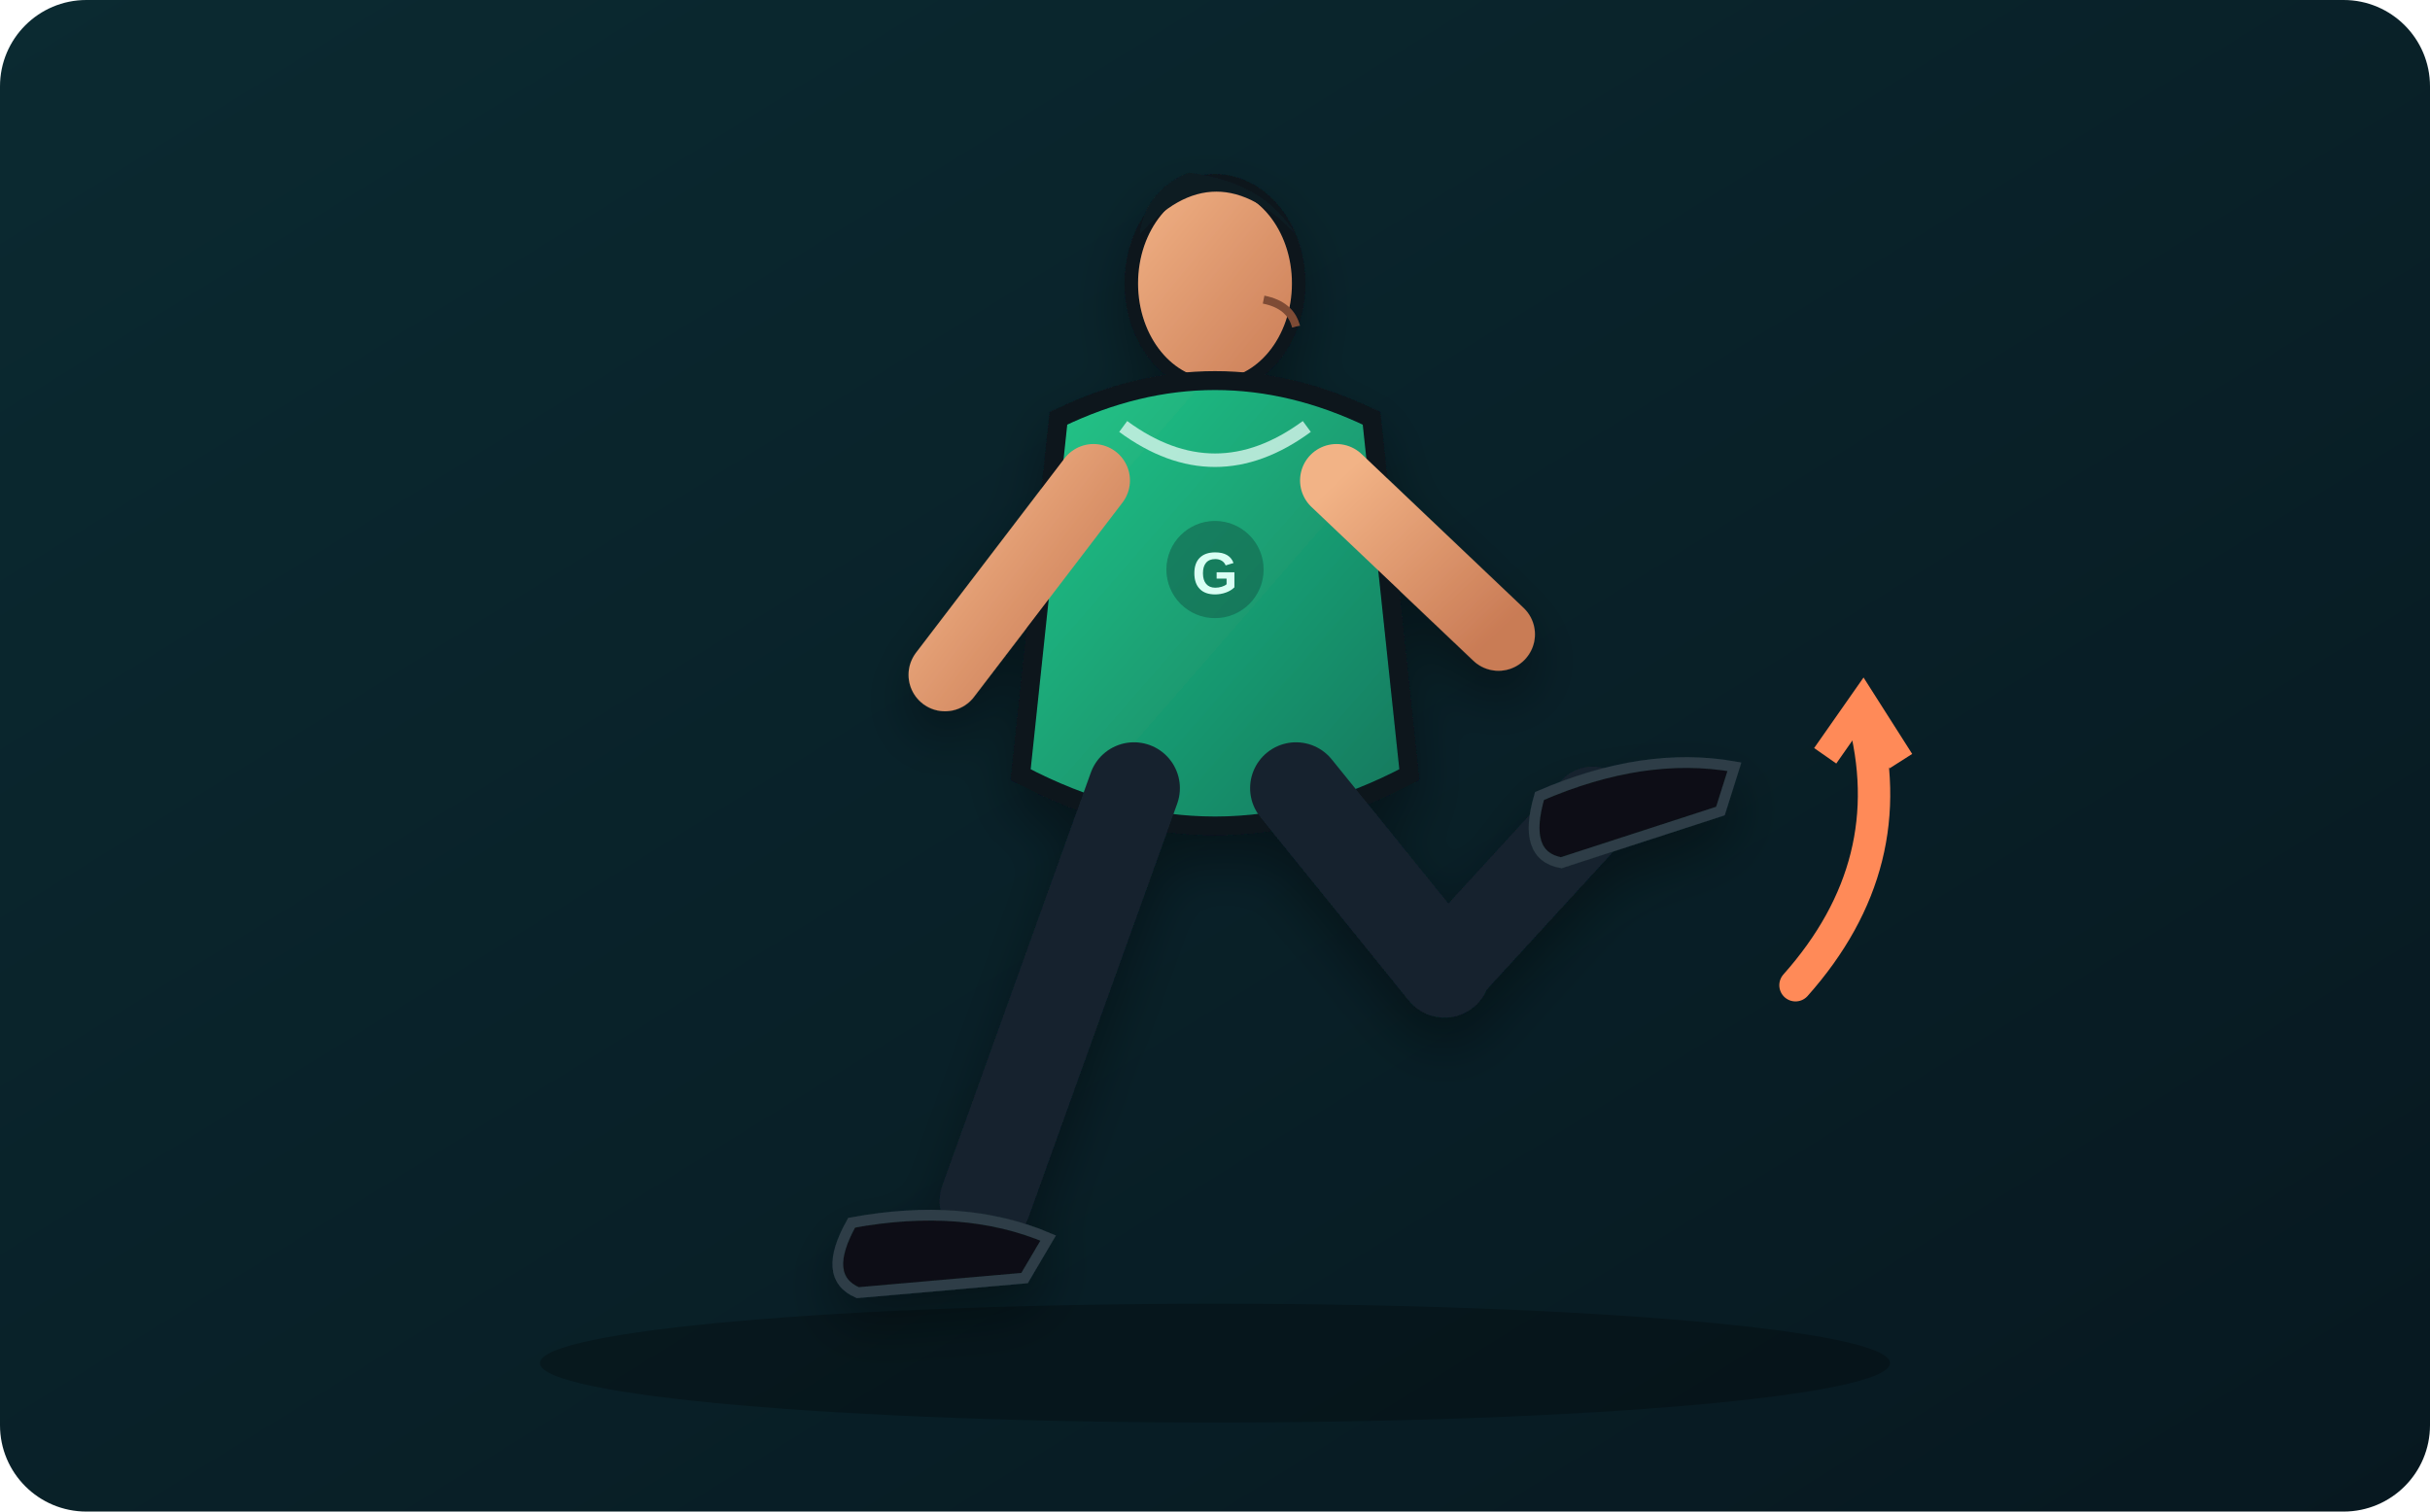
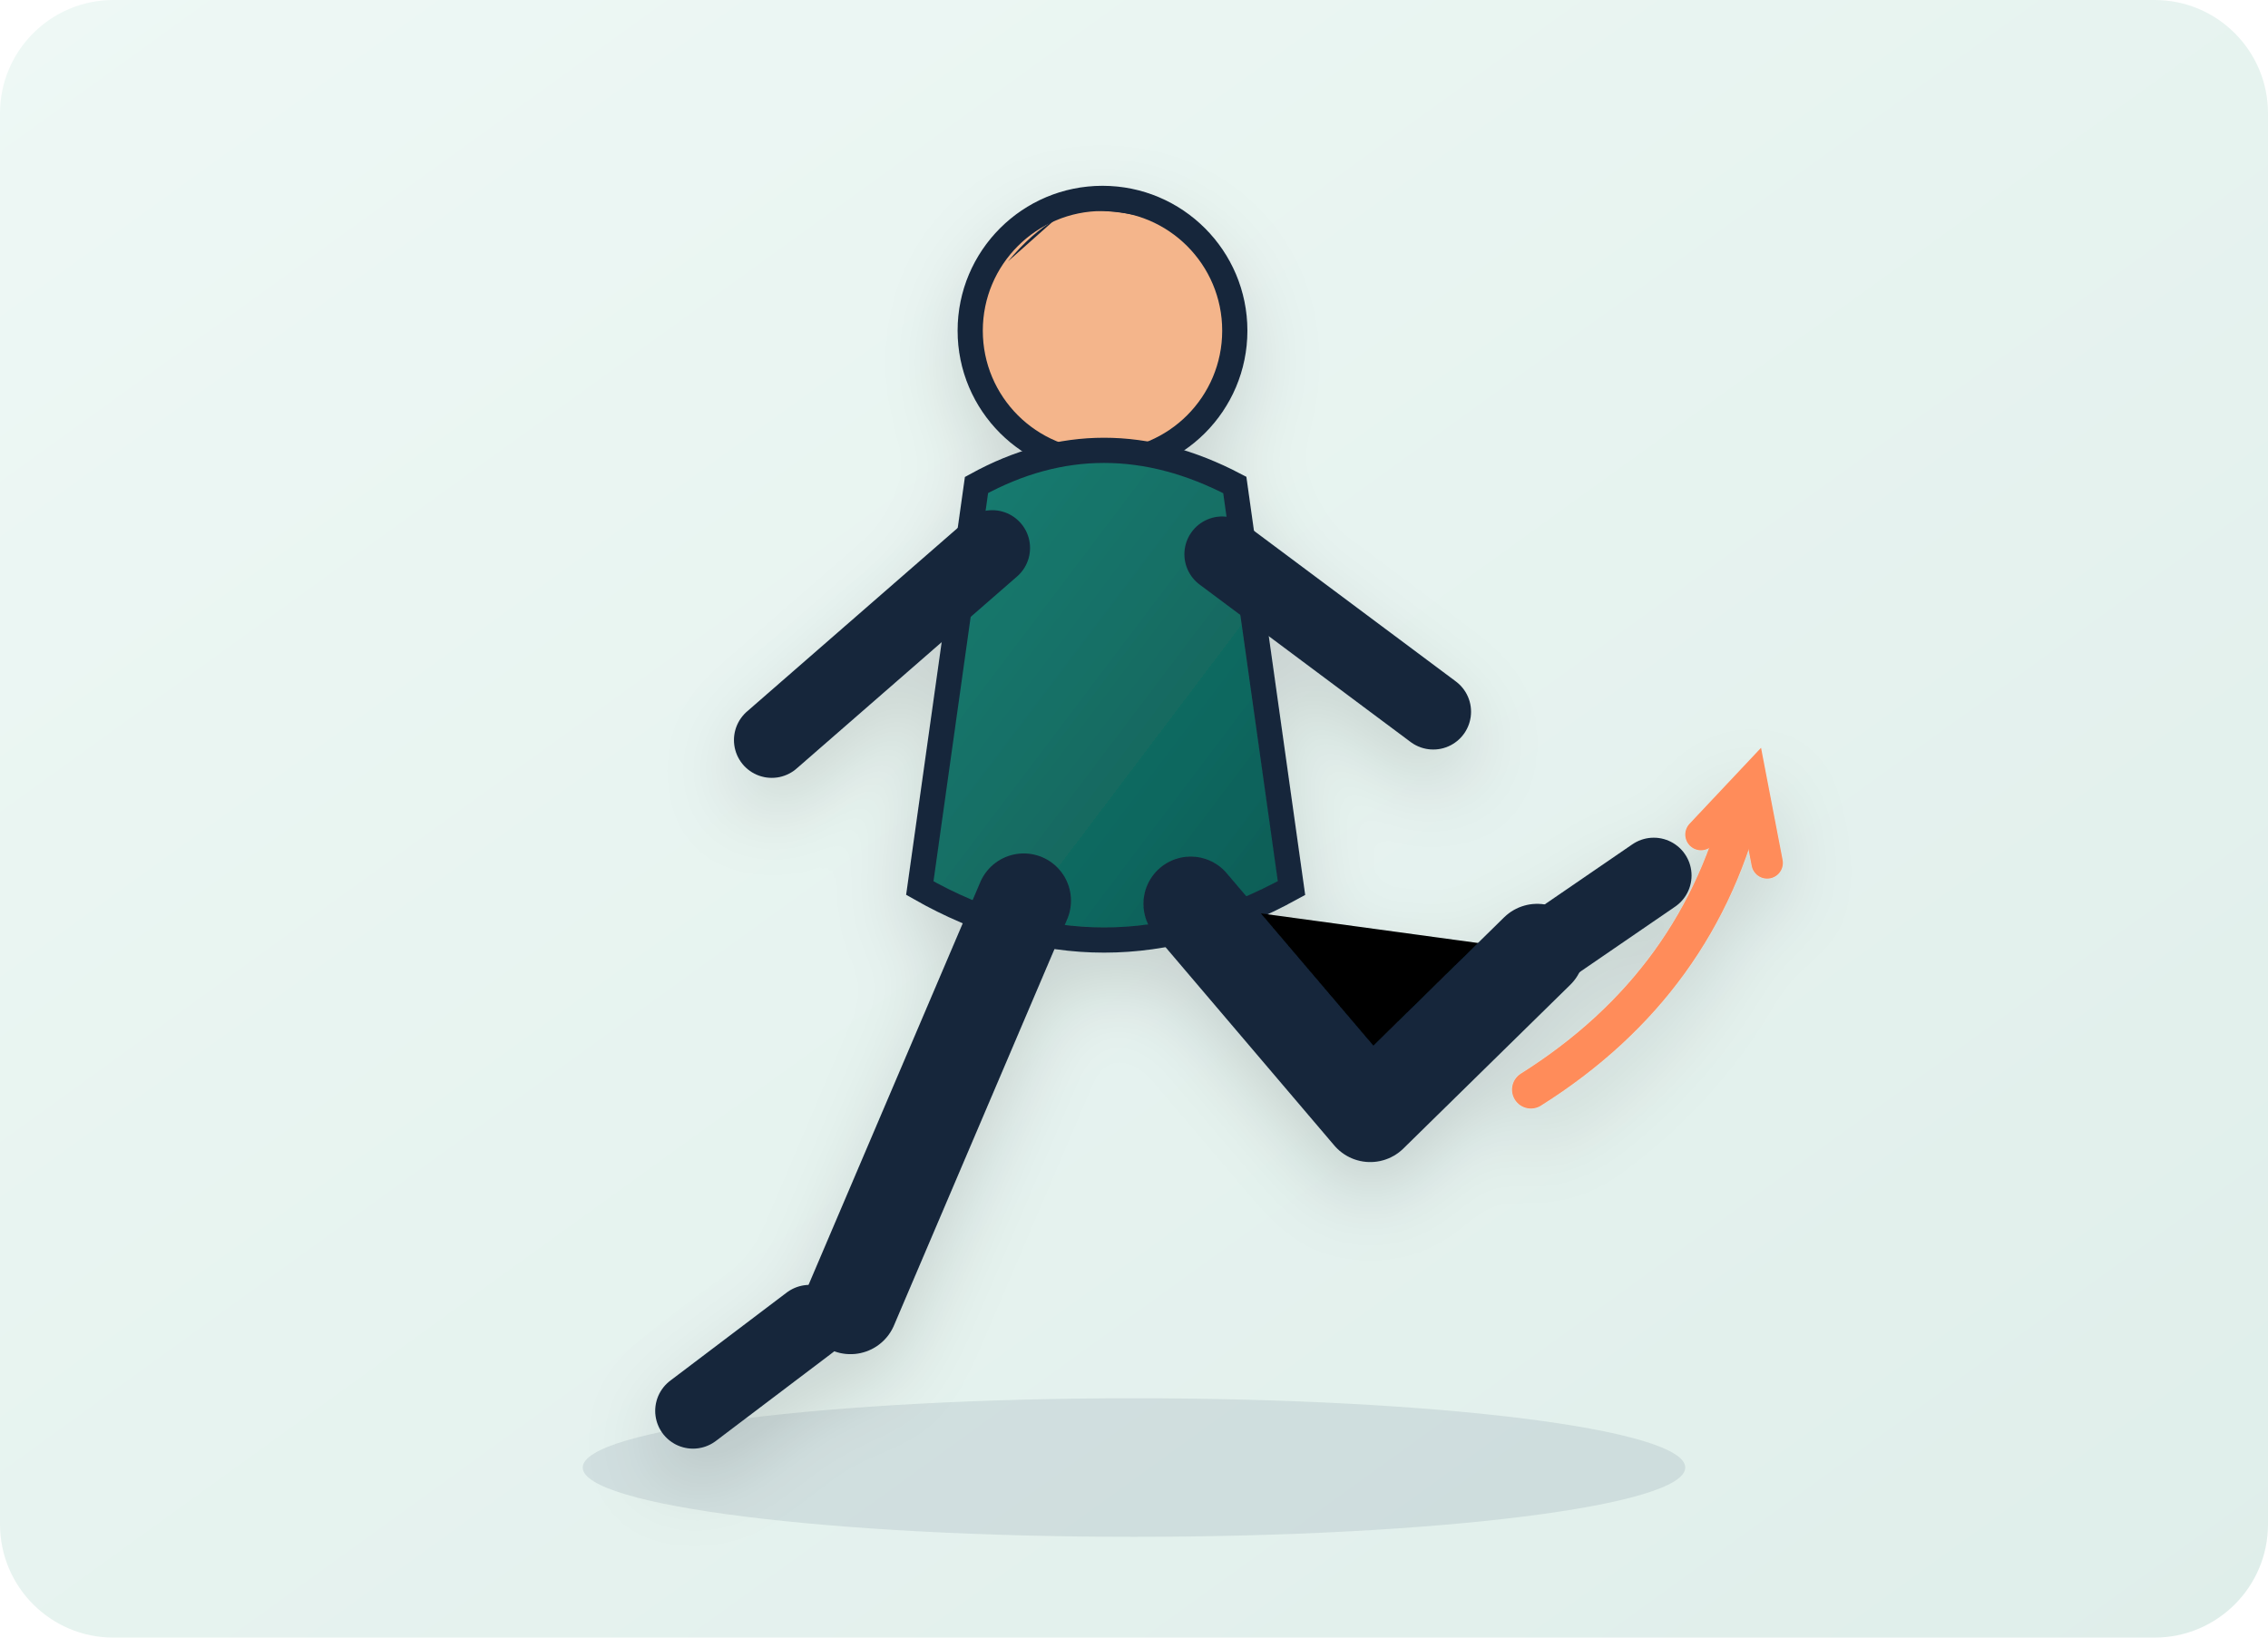
- <svg xmlns="http://www.w3.org/2000/svg" viewBox="0 0 900 560" role="img" aria-labelledby="t d">
+ <svg xmlns="http://www.w3.org/2000/svg" viewBox="0 0 720 520" role="img" aria-labelledby="title desc">
  <defs>
    <linearGradient id="bg" x1="0" y1="0" x2="1" y2="1">
-       <stop offset="0" stop-color="#0b2a31" />
-       <stop offset="1" stop-color="#071820" />
+       <stop offset="0%" stop-color="#eef8f5" />
+       <stop offset="100%" stop-color="#dfeeea" />
    </linearGradient>
    <linearGradient id="shirt" x1="0" y1="0" x2="1" y2="1">
-       <stop offset="0" stop-color="#24c98a" />
-       <stop offset="1" stop-color="#11765d" />
+       <stop offset="0%" stop-color="#177f73" />
+       <stop offset="100%" stop-color="#0e5c55" />
    </linearGradient>
-     <linearGradient id="skin" x1="0" y1="0" x2="1" y2="1">
-       <stop offset="0" stop-color="#f2b386" />
-       <stop offset="1" stop-color="#c97b55" />
-     </linearGradient>
-     <linearGradient id="bell" x1="0" y1="0" x2="1" y2="1">
-       <stop offset="0" stop-color="#3d4d57" />
-       <stop offset="1" stop-color="#141d24" />
-     </linearGradient>
-     <filter id="shadow">
-       <feDropShadow dx="0" dy="10" stdDeviation="10" flood-color="#000" flood-opacity=".35" />
+     <filter id="shadow" x="-20%" y="-20%" width="140%" height="140%">
+       <feDropShadow dx="0" dy="10" stdDeviation="12" flood-opacity=".14" />
    </filter>
  </defs>
-   <rect width="900" height="560" rx="32" fill="url(#bg)" />
-   <ellipse cx="450" cy="505" rx="250" ry="22" fill="#000" opacity=".25" />
+   <rect width="720" height="520" rx="36" fill="url(#bg)" />
+   <ellipse cx="360" cy="466" rx="175" ry="22" fill="#17324d" opacity=".10" />
  <g filter="url(#shadow)">
-     <g transform="translate(450 105) scale(1)">
-       <ellipse cx="0" cy="0" rx="31" ry="38" fill="url(#skin)" stroke="#08151d" stroke-width="5" />
-       <path d="M-28 -18 Q0 -50 30 -18 Q18 -38 -10 -41 Q-26 -34 -28 -18Z" fill="#111b22" />
-       <path d="M18 6 q10 2 12 10" stroke="#7e4b35" stroke-width="3" fill="none" />
-     </g>
-     <g transform="translate(450 225) rotate(0) scale(1)">
-       <path d="M-58 -70 Q0 -98 58 -70 L72 62 Q0 100 -72 62 Z" fill="url(#shirt)" stroke="#08151d" stroke-width="7" />
-       <path d="M-34 -67 Q0 -42 34 -67" fill="none" stroke="#d7f6ec" stroke-width="5" opacity=".8" />
-       <circle cx="0" cy="-14" r="18" fill="#0f5c49" opacity=".55" />
-       <text x="0" y="-5" text-anchor="middle" font-family="Arial" font-size="22" font-weight="900" fill="#d9fff3">G</text>
-     </g>
-     <path d="M405 178 L350 250" stroke="url(#skin)" stroke-width="27" stroke-linecap="round" />
-     <path d="M495 178 L555 235" stroke="url(#skin)" stroke-width="27" stroke-linecap="round" />
-     <path d="M420 292 L365 445" stroke="#17242e" stroke-width="34" stroke-linecap="round" />
-     <path d="M480 292 L535 360" stroke="#17242e" stroke-width="34" stroke-linecap="round" />
-     <path d="M535 360 L590 300" stroke="#17242e" stroke-width="32" stroke-linecap="round" />
-     <g transform="translate(350 458) rotate(-5)">
-       <path d="M-34 -8 Q8 -12 38 4 L28 18 H-34 Q-47 11 -34 -8Z" fill="#0b1015" stroke="#2d3c46" stroke-width="4" />
-     </g>
-     <g transform="translate(605 292) rotate(-18)">
-       <path d="M-34 -8 Q8 -12 38 4 L28 18 H-34 Q-47 11 -34 -8Z" fill="#0b1015" stroke="#2d3c46" stroke-width="4" />
-     </g>
+     <circle cx="350" cy="105" r="42" fill="#f4b58b" stroke="#14263b" stroke-width="8" />
+     <path d="M320 83 Q350 47 384 83 Q372 65 338 67Z" fill="#14263b" />
+     <path d="M310 154 Q350 132 392 154 L410 282 Q350 315 292 282 Z" fill="url(#shirt)" stroke="#14263b" stroke-width="8" />
+     <path d="M315 174 L245 235" stroke="#14263b" stroke-width="24" stroke-linecap="round" />
+     <path d="M388 176 L455 226" stroke="#14263b" stroke-width="24" stroke-linecap="round" />
+     <path d="M325 286 L270 415" stroke="#14263b" stroke-width="30" stroke-linecap="round" />
+     <path d="M378 287 L435 354 L488 302" stroke="#14263b" stroke-width="30" stroke-linecap="round" stroke-linejoin="round" />
+     <path d="M257 420 L220 448" stroke="#14263b" stroke-width="24" stroke-linecap="round" />
+     <path d="M490 302 L525 278" stroke="#14263b" stroke-width="24" stroke-linecap="round" />
+     <path d="M486 346 Q540 312 554 252" fill="none" stroke="#ff8c5a" stroke-width="12" stroke-linecap="round" />
+     <path d="M540 265 L556 248 L561 274" fill="none" stroke="#ff8c5a" stroke-width="10" stroke-linecap="round" />
  </g>
-   <path d="M665 365 Q705 320 690 265" fill="none" stroke="#ff8a58" stroke-width="12" stroke-linecap="round" />
-   <path d="M676 280 L690 260 L704 282" fill="none" stroke="#ff8a58" stroke-width="10" />
</svg>
